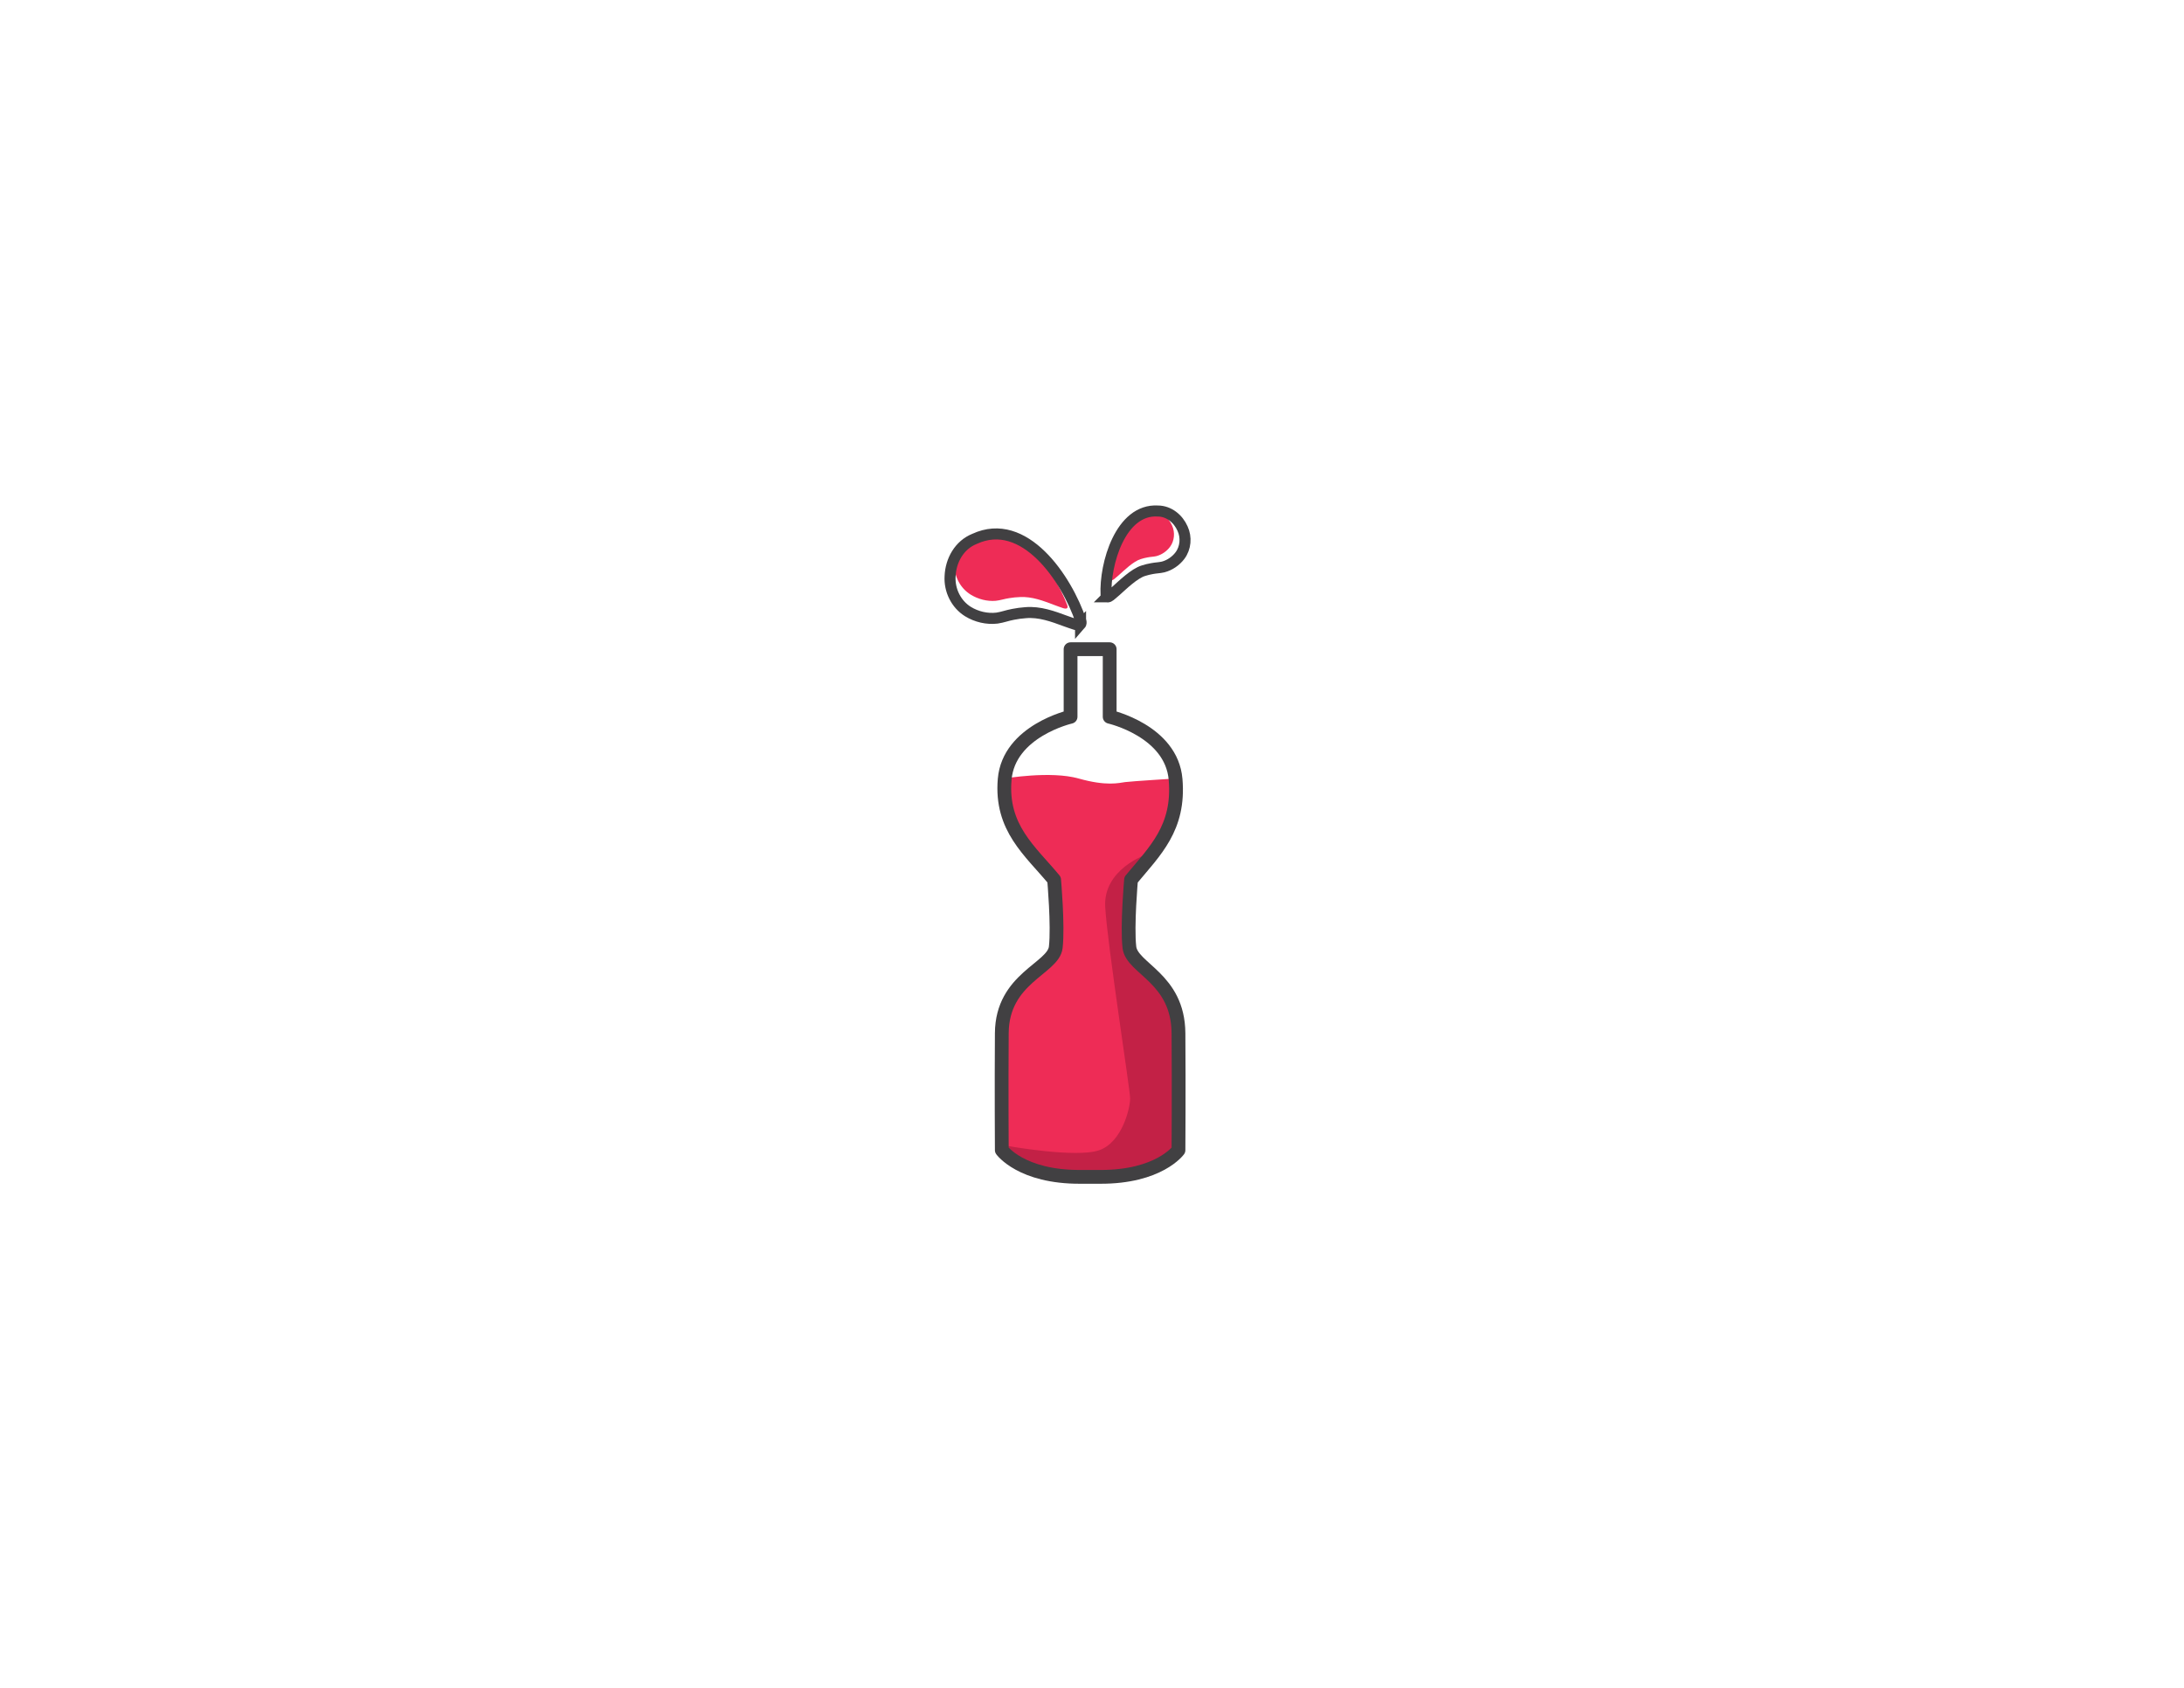
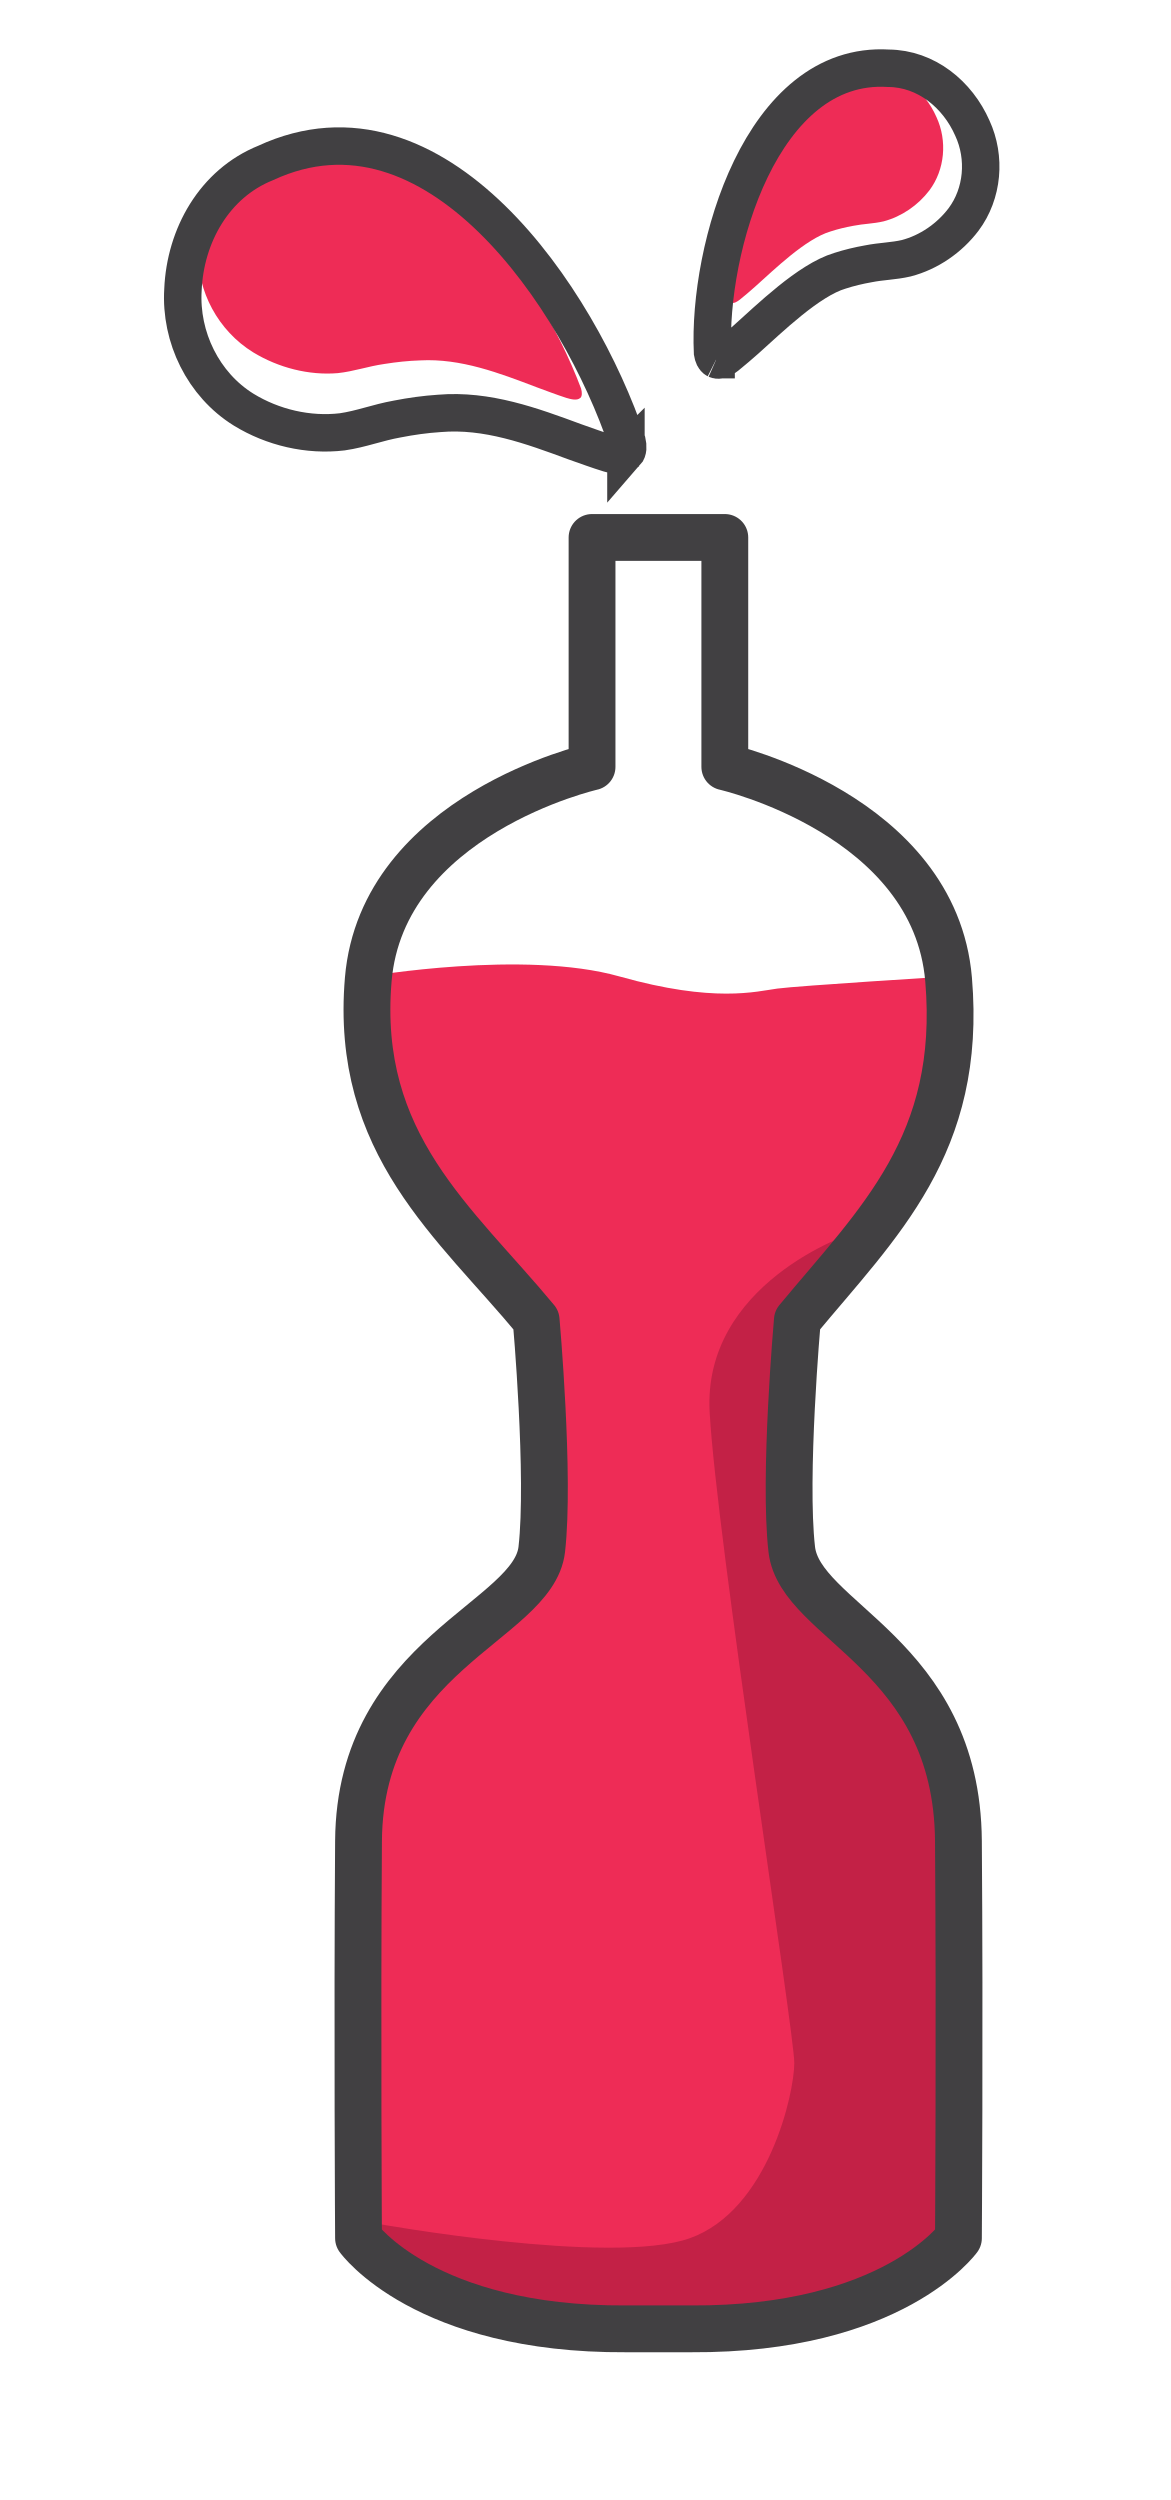
- <svg xmlns="http://www.w3.org/2000/svg" id="Layer_10" data-name="Layer 10" viewBox="0 0 792 612">
-   <path d="M426.31,282.28c1.49,17.63-7.48,25.92-16.15,36.37,0,0-1.49,16.73-.6,24.5s17.65,11.13,17.8,31.14c.14,20.02,0,42.42,0,42.42,0,0-7.03,9.8-28.54,9.68h-6.99c-21.51.12-28.54-9.68-28.54-9.68,0,0-.14-22.41,0-42.42.14-20.02,18.68-23.38,19.57-31.14.9-7.77-.6-24.5-.6-24.5-8.66-10.46-19.42-18.75-17.93-36.37,0,0,16.65-2.87,26.81,0s14.64,1.6,16.88,1.3,18.28-1.3,18.28-1.3Z" fill="#ee2c56" />
-   <path d="M416.29,311.68s-2.16.87-6.12,6.97l-.66,27.1s16.2,11.57,16.77,20.06,2.96,48.22.57,50.91-18.23,10.34-23.39,10.01-25.66-.27-29.56-2.62-8.86-8.66-8.86-8.66c0,0,25.27,4.58,33.64,1.59s11.15-15.44,11.15-18.72-8.29-55.94-9.04-69.51,14.61-19.07,16.11-19.37-.61,2.25-.61,2.25Z" fill="#c32146" />
-   <path d="M402.41,235.4v24.5s22.41,5.08,23.9,22.71-7.48,25.92-16.15,36.37c0,0-1.49,16.73-.6,24.5.9,7.77,17.65,11.13,17.8,31.14s0,42.42,0,42.42c0,0-7.03,9.8-28.54,9.68h-6.99c-21.51.12-28.54-9.68-28.54-9.68,0,0-.14-22.41,0-42.42s18.68-23.38,19.57-31.14-.6-24.5-.6-24.5c-8.66-10.46-19.42-18.75-17.93-36.37s23.9-22.71,23.9-22.71v-24.5s15.14,0,14.16,0Z" fill="none" stroke="#414042" stroke-linecap="round" stroke-linejoin="round" stroke-width="5" />
-   <path d="M403.11,210.29c-.16-.08-.26-.3-.3-.59-.42-8.83,4.16-24.96,15.03-24.3,3.23.03,5.92,2.24,7.18,5.12,1.16,2.52.9,5.59-.76,7.81-1.21,1.59-2.96,2.8-4.89,3.31-1.11.26-2.1.25-3.26.48-.81.15-1.62.34-2.41.6-2.67.79-6.04,4.1-8.06,5.9-.53.46-1.06.94-1.61,1.37-.26.2-.63.46-.91.33h-.01Z" fill="#ee2c56" />
-   <path d="M401.48,216.4c-.2-.1-.32-.38-.38-.74-.52-11.04,5.2-31.19,18.78-30.37,4.04.03,7.39,2.8,8.97,6.4,1.45,3.14,1.13,6.99-.95,9.76-1.51,1.99-3.7,3.5-6.11,4.13-1.38.32-2.63.31-4.08.6-1.01.18-2.02.42-3.01.74-3.33.99-7.55,5.13-10.06,7.37-.66.57-1.33,1.17-2.01,1.71-.33.25-.78.57-1.14.41h-.02Z" fill="none" stroke="#414042" stroke-miterlimit="10" stroke-width="4" />
-   <path d="M386.99,220.5c.18-.2.19-.56.07-1-4.79-12.78-18.46-31.97-33.69-25.52-4.63,1.68-7.14,6.19-7.19,10.93-.13,4.17,2.11,8.41,5.86,10.72,2.71,1.65,5.96,2.48,9.04,2.22,1.75-.19,3.18-.72,4.98-.98,1.26-.2,2.53-.34,3.83-.38,4.32-.23,8.44,1.35,12.43,2.87,1.04.38,2.1.79,3.15,1.13.5.15,1.18.33,1.51,0l.02-.02Z" fill="#ee2c56" />
-   <path d="M391.85,226.38c.22-.25.24-.69.12-1.21-5.15-15.35-20.49-38.16-38.59-29.77-5.5,2.21-8.6,7.78-8.84,13.54-.31,5.07,2.17,10.14,6.48,12.81,3.11,1.91,6.9,2.8,10.53,2.37,2.06-.3,3.75-.99,5.88-1.37,1.48-.29,2.98-.5,4.5-.6,5.08-.43,9.85,1.33,14.48,3.04,1.21.42,2.43.88,3.65,1.25.58.17,1.37.36,1.77-.05l.02-.02Z" fill="none" stroke="#414042" stroke-miterlimit="10" stroke-width="4" />
+ <svg xmlns="http://www.w3.org/2000/svg" id="Layer_10" version="1.1" viewBox="0 0 125 267">
+   <defs>
+     <style>
+       .st0 {
+         stroke-linecap: round;
+         stroke-linejoin: round;
+         stroke-width: 5px;
+       }
+ 
+       .st0, .st1 {
+         fill: none;
+         stroke: #414042;
+       }
+ 
+       .st2 {
+         fill: #c32146;
+       }
+ 
+       .st1 {
+         stroke-miterlimit: 10;
+         stroke-width: 4px;
+       }
+ 
+       .st3 {
+         fill: #ee2c56;
+       }
+     </style>
+   </defs>
+   <path class="st3" d="M101.31,104.28c1.49,17.63-7.48,25.92-16.15,36.37,0,0-1.49,16.73-.6,24.5s17.65,11.13,17.8,31.14c.14,20.02,0,42.42,0,42.42,0,0-7.03,9.8-28.54,9.68h-6.99c-21.51.12-28.54-9.68-28.54-9.68,0,0-.14-22.41,0-42.42.14-20.02,18.68-23.38,19.57-31.14.9-7.77-.6-24.5-.6-24.5-8.66-10.46-19.42-18.75-17.93-36.37,0,0,16.65-2.87,26.81,0s14.64,1.6,16.88,1.3,18.28-1.3,18.28-1.3h.01Z" />
+   <path class="st2" d="M91.29,133.68s-2.16.87-6.12,6.97l-.66,27.1s16.2,11.57,16.77,20.06,2.96,48.22.57,50.91-18.23,10.34-23.39,10.01-25.66-.27-29.56-2.62-8.86-8.66-8.86-8.66c0,0,25.27,4.58,33.64,1.59s11.15-15.44,11.15-18.72-8.29-55.94-9.04-69.51,14.61-19.07,16.11-19.37-.61,2.25-.61,2.25h0Z" />
+   <path class="st0" d="M77.41,57.4v24.5s22.41,5.08,23.9,22.71-7.48,25.92-16.15,36.37c0,0-1.49,16.73-.6,24.5.9,7.77,17.65,11.13,17.8,31.14s0,42.42,0,42.42c0,0-7.03,9.8-28.54,9.68h-6.99c-21.51.12-28.54-9.68-28.54-9.68,0,0-.14-22.41,0-42.42s18.68-23.38,19.57-31.14-.6-24.5-.6-24.5c-8.66-10.46-19.42-18.75-17.93-36.37s23.9-22.71,23.9-22.71v-24.5s15.14,0,14.16,0h.02Z" />
+   <path class="st3" d="M78.11,32.29c-.16-.08-.26-.3-.3-.59-.42-8.83,4.16-24.96,15.03-24.3,3.23.03,5.92,2.24,7.18,5.12,1.16,2.52.9,5.59-.76,7.81-1.21,1.59-2.96,2.8-4.89,3.31-1.11.26-2.1.25-3.26.48-.81.15-1.62.34-2.41.6-2.67.79-6.04,4.1-8.06,5.9-.53.46-1.06.94-1.61,1.37-.26.2-.63.46-.91.33h-.01v-.03Z" />
+   <path class="st1" d="M76.48,38.4c-.2-.1-.32-.38-.38-.74-.52-11.04,5.2-31.19,18.78-30.37,4.04.03,7.39,2.8,8.97,6.4,1.45,3.14,1.13,6.99-.95,9.76-1.51,1.99-3.7,3.5-6.11,4.13-1.38.32-2.63.31-4.08.6-1.01.18-2.02.42-3.01.74-3.33.99-7.55,5.13-10.06,7.37-.66.57-1.33,1.17-2.01,1.71-.33.25-.78.57-1.14.41h-.02.01Z" />
+   <path class="st3" d="M61.99,42.5c.18-.2.19-.56.07-1-4.79-12.78-18.46-31.97-33.69-25.52-4.63,1.68-7.14,6.19-7.19,10.93-.13,4.17,2.11,8.41,5.86,10.72,2.71,1.65,5.96,2.48,9.04,2.22,1.75-.19,3.18-.72,4.98-.98,1.26-.2,2.53-.34,3.83-.38,4.32-.23,8.44,1.35,12.43,2.87,1.04.38,2.1.79,3.15,1.13.5.15,1.18.33,1.51,0l.02-.02v.03Z" />
+   <path class="st1" d="M66.85,48.38c.22-.25.24-.69.12-1.21-5.15-15.35-20.49-38.16-38.59-29.77-5.5,2.21-8.6,7.78-8.84,13.54-.31,5.07,2.17,10.14,6.48,12.81,3.11,1.91,6.9,2.8,10.53,2.37,2.06-.3,3.75-.99,5.88-1.37,1.48-.29,2.98-.5,4.5-.6,5.08-.43,9.85,1.33,14.48,3.04,1.21.42,2.43.88,3.65,1.25.58.17,1.37.36,1.77-.05l.02-.02h0Z" />
</svg>
